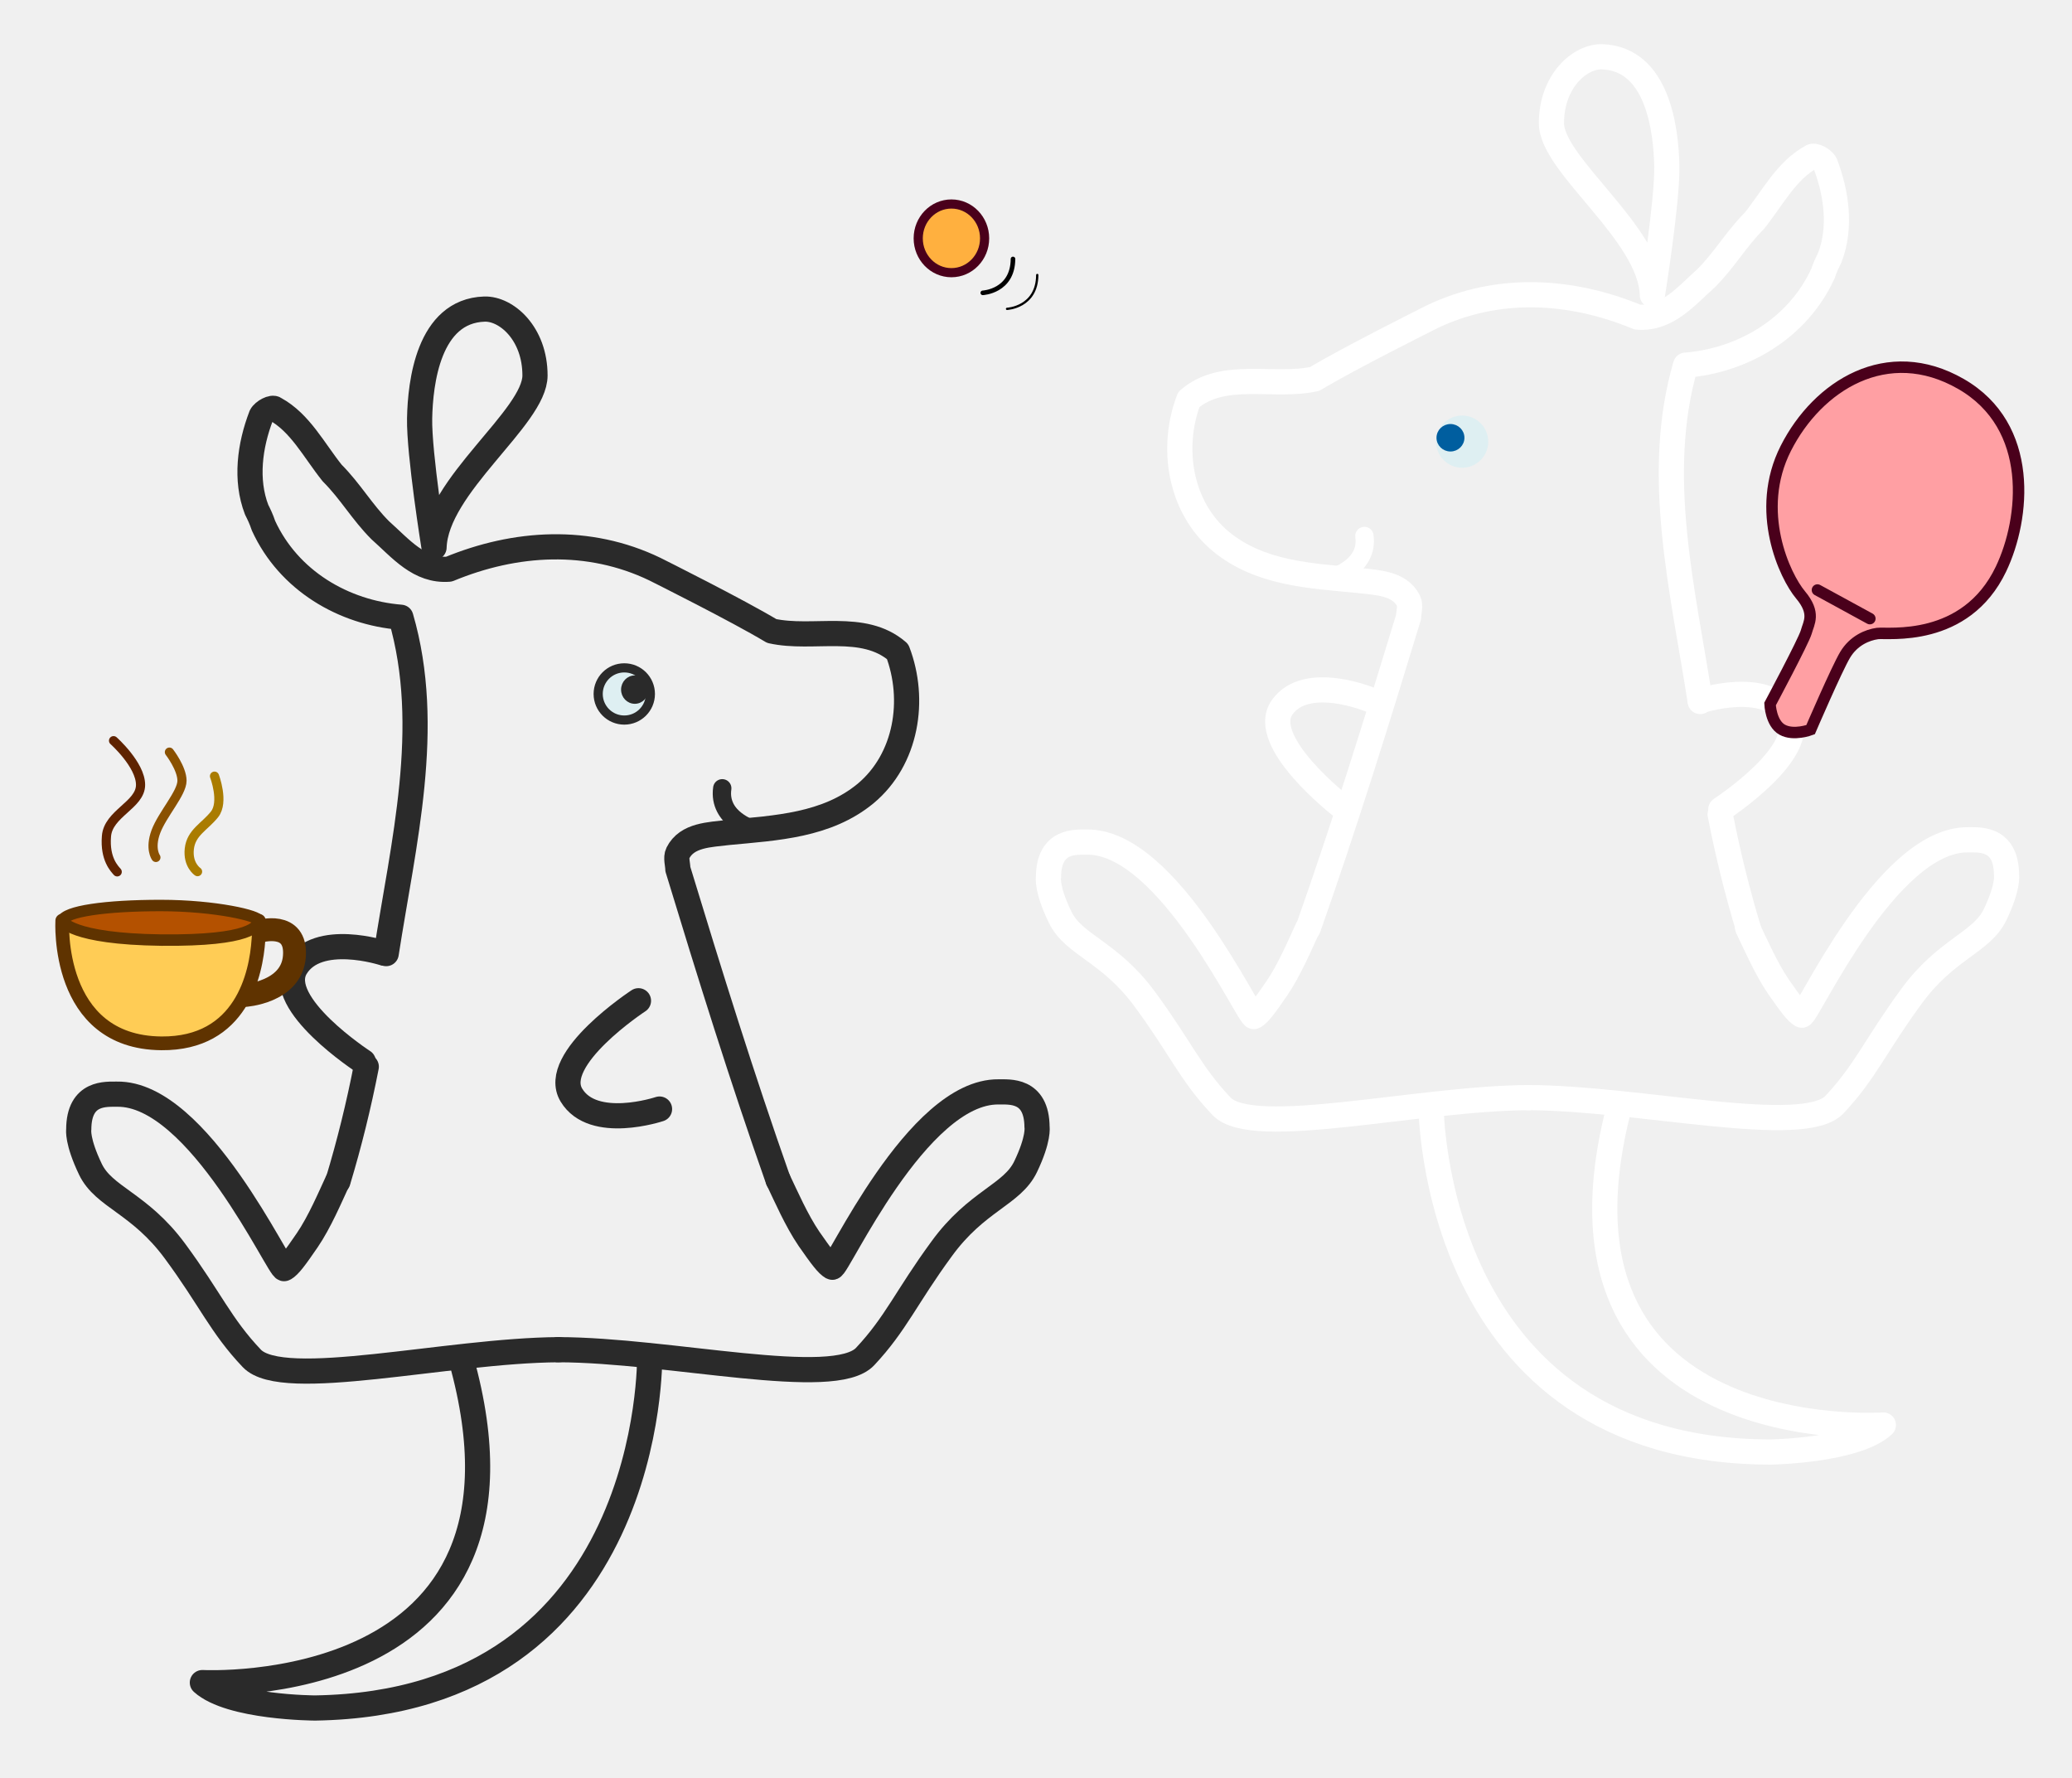
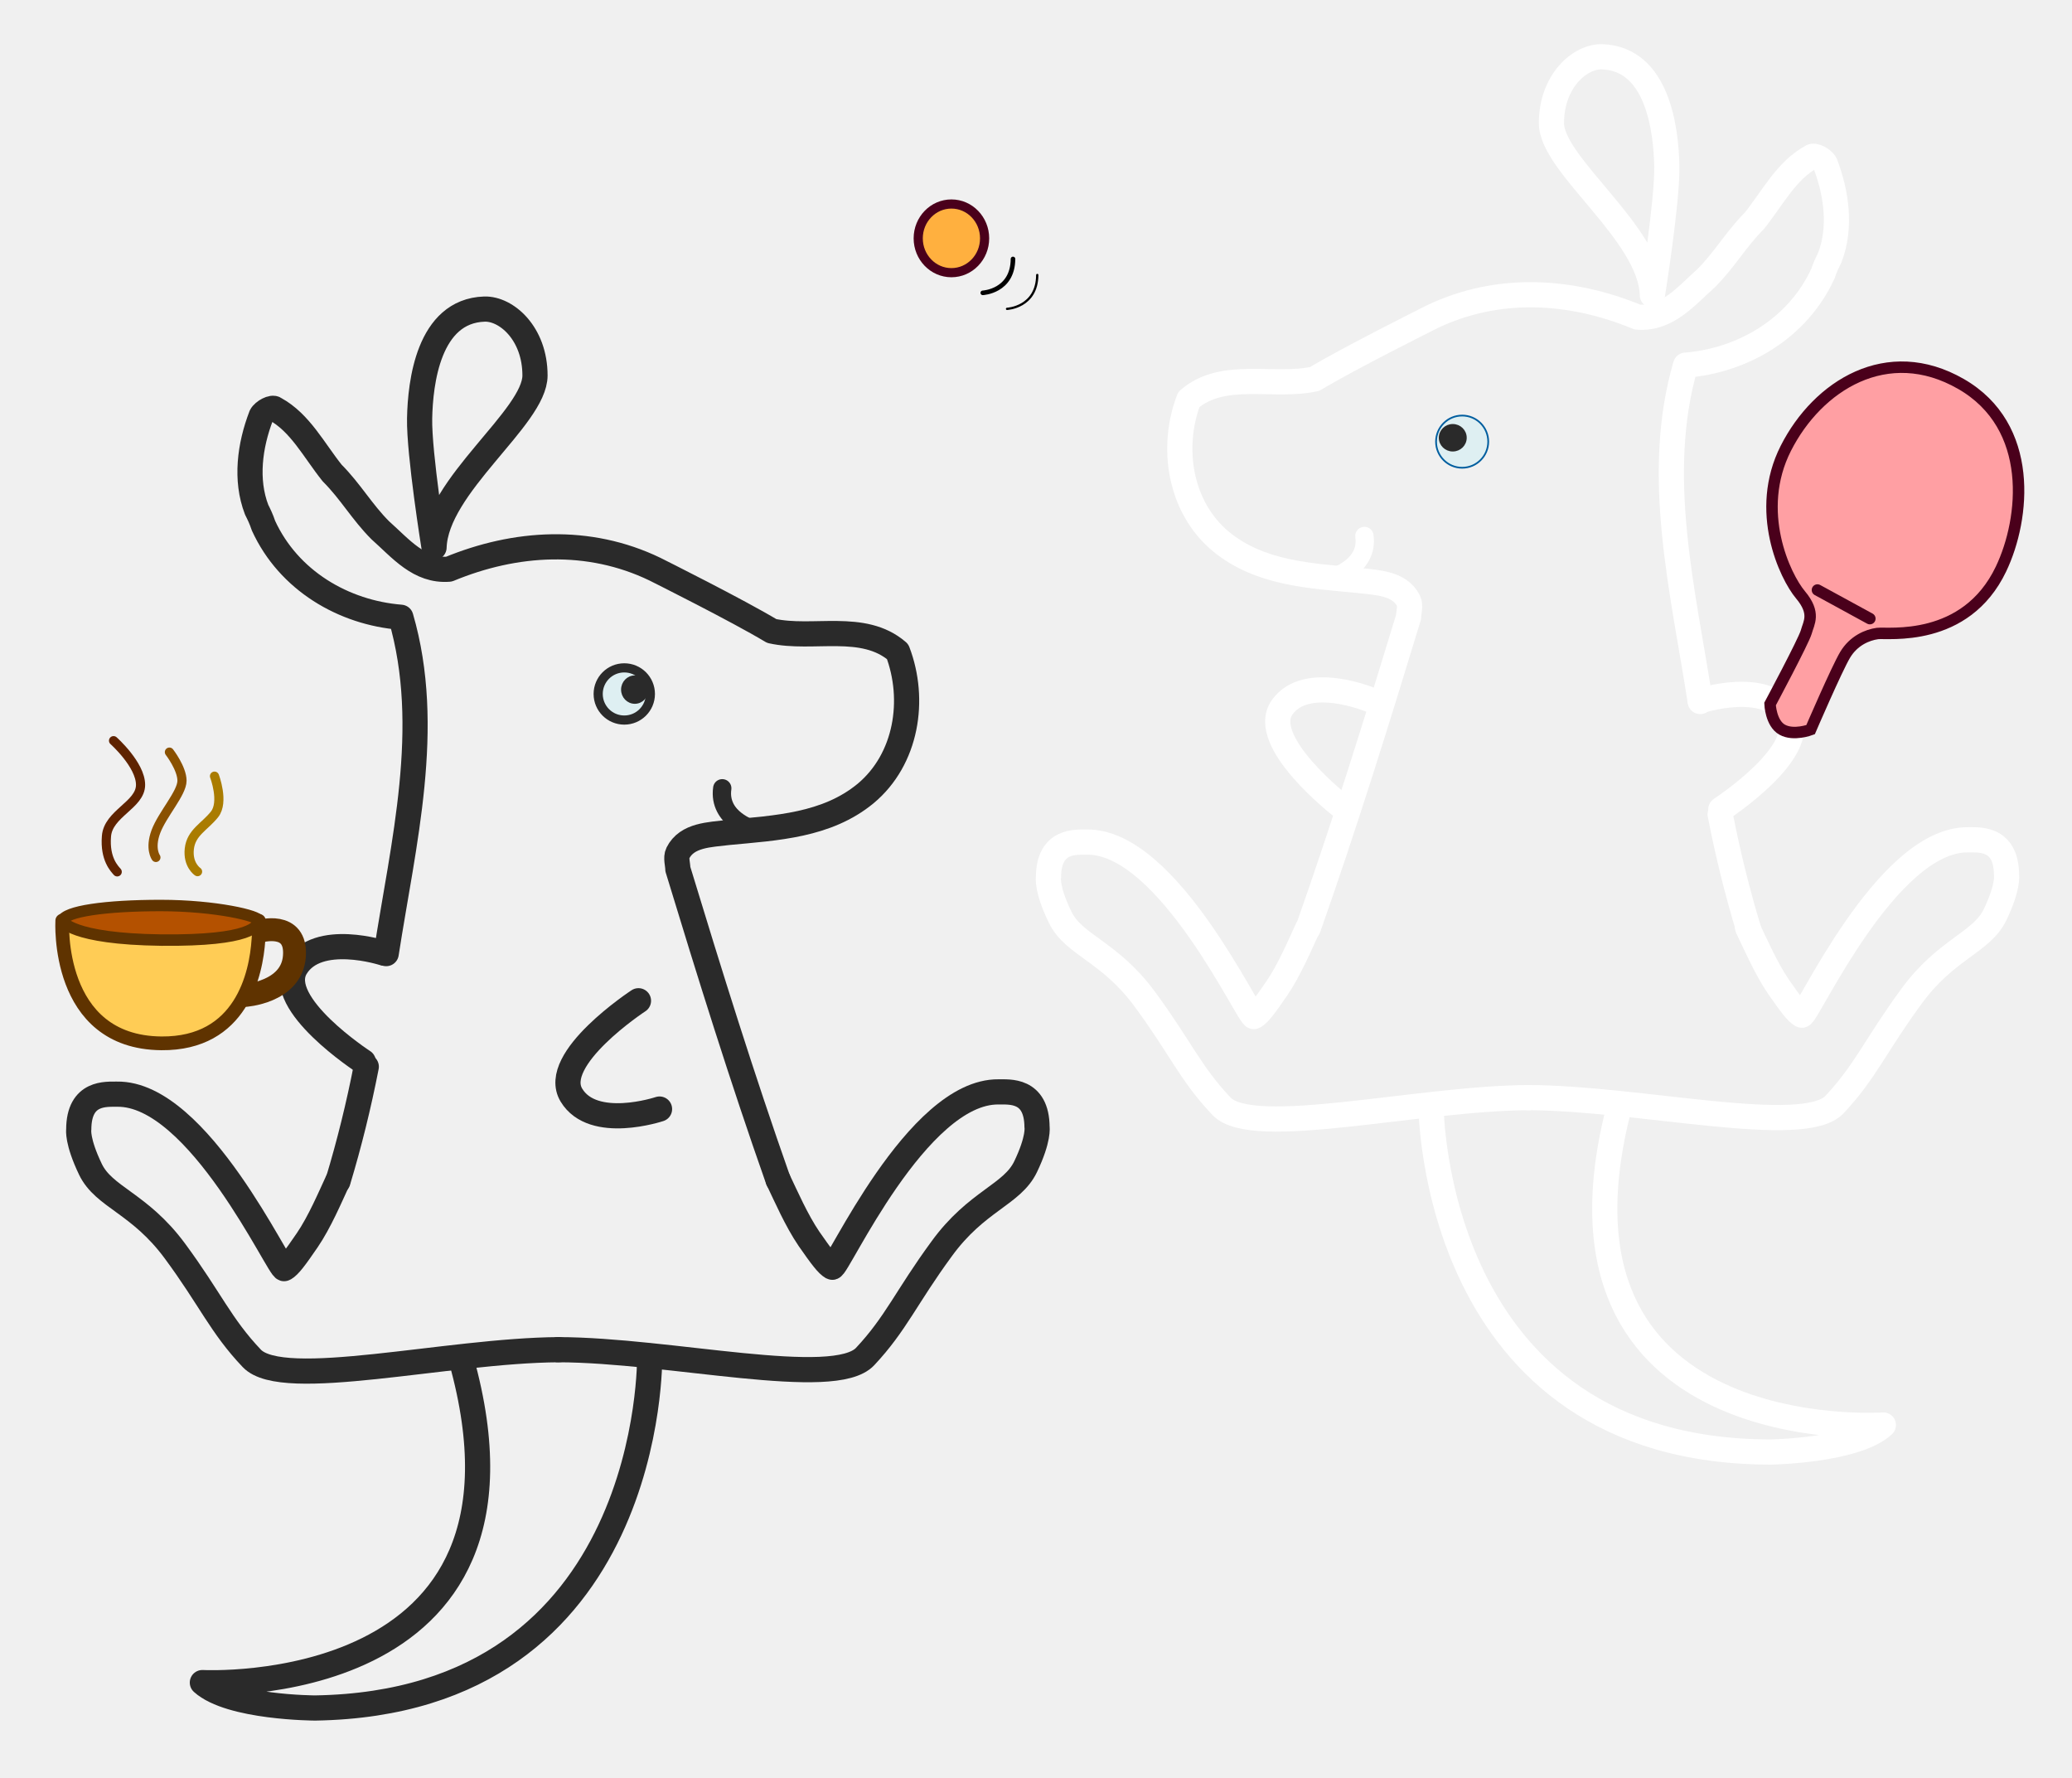
<svg xmlns="http://www.w3.org/2000/svg" version="1.1" id="Layer_1" x="0px" y="0px" viewBox="0 0 905.1 776.5" style="enable-background:new 0 0 905.1 776.5;" xml:space="preserve">
  <style type="text/css">
	.st0{display:none;}
	.st1{display:inline;fill:#2EC4FF;}
	.st2{fill:none;stroke:#FFFFFF;stroke-width:11;stroke-linecap:round;stroke-linejoin:round;stroke-miterlimit:10;}
- 	.st3{fill:#DEEFF2;}
+ 	.st3{fill:#DEEFF2;stroke:#005E9F;stroke-width:0.75;stroke-miterlimit:10;}
	.st4{fill:none;stroke:#FFFFFF;stroke-width:8;stroke-linecap:round;stroke-linejoin:round;stroke-miterlimit:10;}
	.st5{fill:none;stroke:#000000;stroke-width:8;stroke-miterlimit:10;}
	.st6{fill:#FF9FA3;stroke:#4A001B;stroke-width:5;stroke-linecap:round;stroke-miterlimit:10;}
	.st7{fill:none;stroke:#4A001B;stroke-width:5;stroke-linecap:round;stroke-miterlimit:10;}
	.st8{fill:#FFB03F;stroke:#4A001B;stroke-width:4;stroke-miterlimit:10;}
	.st9{fill:none;stroke:#000000;stroke-width:2;stroke-linecap:round;stroke-miterlimit:10;}
	.st10{fill:none;stroke:#000000;stroke-linecap:round;stroke-miterlimit:10;}
	.st11{fill:none;stroke:#2A2A2A;stroke-width:11;stroke-linecap:round;stroke-linejoin:round;stroke-miterlimit:10;}
	.st12{fill:#DEEFF2;stroke:#2A2A2A;stroke-width:4;stroke-linecap:round;stroke-linejoin:round;stroke-miterlimit:10;}
	.st13{fill:#FFFFFF;stroke:#2A2A2A;stroke-width:8;stroke-linecap:round;stroke-linejoin:round;stroke-miterlimit:10;}
	.st14{fill:#FFCC55;stroke:#5F3300;stroke-width:6;stroke-linecap:round;stroke-linejoin:round;stroke-miterlimit:10;}
	.st15{fill:#B45100;stroke:#5F3300;stroke-width:5;stroke-miterlimit:10;}
	.st16{fill:none;stroke:#5F3300;stroke-width:10;stroke-miterlimit:10;}
	.st17{fill:none;stroke:#5F2300;stroke-width:4;stroke-linecap:round;stroke-miterlimit:10;}
	.st18{fill:none;stroke:#8A5100;stroke-width:4;stroke-linecap:round;stroke-miterlimit:10;}
	.st19{fill:none;stroke:#AA7C00;stroke-width:4;stroke-linecap:round;stroke-miterlimit:10;}
	.st20{fill:#2A2A2A;stroke:#2A2A2A;stroke-linecap:round;stroke-miterlimit:10;}
- 	.st21{fill:#005E9F;stroke:#005E9F;stroke-linecap:round;stroke-miterlimit:10;}
</style>
  <g id="Roo" class="st0">
    <path class="st1" d="M222.1,646.8c1.3-2.4,2.8-2.5,5-2c2.6,0.6,5.3,1.1,7.9,1.3c4.5,0.3,9,0.3,13.6,0.5c9.5,0.5,18.5-1.2,27.6-2.7   c1.5-0.2,3-0.5,4.6-0.6c6.9-0.5,12.9-2.8,18.8-5.4c3.7-1.7,7.9-3,11.1-5.1c6.1-4,12.5-8.1,17.3-12.9c8.1-8,14.7-16.8,20.3-26   c1.7-2.7,5.1-4.9,6.4-7.9c2.5-5.6,6.9-10.7,7.8-16.7c0.3-1.9,1.6-3.7,2-5.7c0.7-3.5,0.9-7.1,1.4-10.6c0.2-1.3,1.1-2.5,1.3-3.8   c0.2-1.3,0.1-2.7,0.1-4c0.2-6,1.1-12.1,0.6-18.1c-0.9-11.5-2.6-23-3.9-34.5c-0.2-2.1-0.3-4.3-0.4-6.4c-0.1-1.8-0.9-2.7-3.8-2.4   c-9,0.9-18.3,0.9-27.1,2.5c-11.8,2.1-23.8,2.8-35.7,3.8c-5,0.4-9.9,1.3-14.8,2c-5.7,0.9-10.7-0.9-13.6-5.1c-3-4.6-5.5-9.4-8.6-13.9   c-2.9-4.2-6.4-8.1-9.5-12.1c-4.6-6-8.9-12.1-13.5-18c-1.9-2.5-3.9-4.9-6.2-7.1c-8.4-8.2-17.3-16-25.2-24.4   c-4.4-4.6-8.2-9.9-10.4-15.3c-2.8-6.8-1.6-13.8,3.1-20.2c2.9-3.9,7.1-5.9,13.2-3.8c0.7,0.3,1.6,0.4,2.4,0.3   c6.5-0.2,10.1,3.2,13.6,6.3c6,5.3,11.8,10.9,17.2,16.6c3.5,3.7,6.2,8,9.2,12c7.2,9.4,14.4,18.7,21.5,28.1c2.4,3.1,4.7,6.3,7.4,9.9   c2.9-5.7,6-10.8,8-16.2c3.1-8.5,5.3-17.3,8.2-25.9c3.3-9.4,7.4-18.7,10.4-28.2c3.3-10.4,5.5-21,8.5-31.5   c3.9-13.6,8.3-27.2,12.1-40.9c1.7-6.4,1.9-13.1,3.5-19.5c2.6-10.1,3.2-20.3,3.6-30.5c0.4-10.8,1.9-21.5,2.3-32.2   c0.3-7.2-0.6-14.4-0.8-21.6c-0.3-7.3-0.5-14.6-0.8-21.8c-0.2-4.9-0.7-9.9-1.1-14.6c-4.7-0.8-9.6-1.1-14-2.4   c-6.8-2-14.1-3.9-19.7-7.2c-8.2-4.8-14.5-11.1-19.5-18.1c-9.5-13.2-11.9-27.2-8.7-41.9c0.7-3,0.5-6,1-9c0.4-2.9,1.1-5.8,2-8.6   c0.2-0.5,2.3-1.2,3.1-1c1.6,0.5,3,1.4,4.1,2.4c4.2,4,8.4,8.1,12.4,12.3c6.6,6.7,12.9,13.6,19.5,20.2c4.4,4.4,9.4,8.4,13.9,12.8   c4.1,3.9,7.8,8,11.7,12c0.1,0.1,0.2,0.3,0.3,0.5c4.3,6,9.3,7.2,17.5,4.1c13.1-5,27-7.2,41.8-6.4c4.5,0.3,9.1,0.3,13.6,0.6   c9.6,0.6,17.8,4.2,26.2,7.3c6.6,2.4,13.1,4.9,19.5,7.7c2.6,1.1,4.7,2.9,7,4.4c4.2,2.7,8.3,5.5,12.7,8.1c4.1,2.4,8.2,5,12.9,6.5   c5.1,1.7,10.9,2.6,16.5,3.3c9.4,1.1,19,1.4,28.4,2.8c5.1,0.7,11.2,1.4,13.7,5.6c1.3,2.3,1.8,5,2,7.6c0.4,4.4,1,8.9,0.3,13.3   c-0.8,5.3-2.5,10.6-4.3,15.9c-1.3,3.6-2.9,7.3-5.3,10.6c-4.9,7-11.4,13.2-20.9,17c-6.1,2.4-12.7,4.1-19.2,5.6   c-7.9,1.9-15.9,3.4-24,4.8c-4.2,0.7-8.5,0.9-12.8,1.3c-0.8,0.1-1.7,0-2.5,0c-7.8,0.3-8.6,1-7.2,6.6c3.3,13.3,6.4,26.5,10,39.8   c1.7,6.4,4.5,12.7,6.6,19.1c1.3,3.9,1.9,8,3.5,11.9c5.5,13.1,7.3,26.8,11.5,40.1c0.8,2.5,1.8,5,2.6,7.5c0.8,2.9,1.2,5.9,2.3,8.7   c2.4,6.2,5.1,12.4,7.6,18.6c3,7.4,5.7,14.8,10.7,21.7c2.7,3.7,4.4,7.8,6.7,11.7c1.1,1.8,2.7,3.5,4.1,5.2c0.4,0,0.8,0,1.2,0   c2.5-4.9,5-9.8,7.5-14.7c2.2-4.3,4-8.8,6.8-12.8c4.8-6.9,9.9-13.8,15.8-20.2c6.2-6.7,13.1-13,20.4-19c3-2.4,7.7-3.7,11.6-5.5   c1.9-0.8,3.9-1.7,6-2.2c6.6-1.6,11.9-0.3,16.1,3.8c3.1,3,4.5,6.1,3.5,9.9c-1,4-1.2,8.1-2,12.1c-1.6,7.5-7,13.6-13.5,19.3   c-6.4,5.7-13.4,11.1-19.1,17.1c-5.3,5.5-9.4,11.7-13.8,17.7c-7,9.4-13.8,18.8-20.6,28.2c-1,1.3-2,2.6-2.9,3.9   c-2.4,3.5-6.8,5-11.7,5.1c-7.4,0.2-14.9,0.1-22.3-0.3c-18.1-1.1-36.1-2.5-54.2-3.8c-0.5,0-0.9,0.1-1.8,0.2   c-0.5,5.3-1.3,10.6-1.6,15.9c-0.4,9.8-1,19.5-3.5,29.1c-2.4,9.3-4.1,18.7-6.8,28c-1.6,5.8-3.9,11.6-6.8,17.1   c-3.6,6.9-7.7,13.8-12.5,20.2c-4.4,5.8-10.2,11-15.1,16.6c-5.3,6-13.3,10.1-19.9,15.2c-4.4,3.4-9,6.7-13.7,9.9   c-1.9,1.3-4.3,2.1-6.6,3.1c-7,3-14,6-21.2,8.8c-6.3,2.5-12.6,4.9-19.1,6.9c-14.5,4.6-29.7,6.7-45.6,5.8c-5.6-0.3-11.2,0.2-16.8,0.3   c-2.9,0.1-5.7-0.1-7.8-1.9c-0.6-0.5-1.6-0.8-2.5-1c-4.8-1.3-9.8-2.2-14.3-3.8C232.3,651.9,227.3,649.2,222.1,646.8z M337.9,158.2   c0.4,0.1,0.8,0.1,1.2,0.2c0.5,4.7,1.1,9.4,1.4,14.2c0.3,3.7,0.1,7.5,0.4,11.2c0.5,7.5,1.3,15,1.7,22.5c0.3,4.3,0,8.7,0.1,13   c0,2,0.4,4.1,0.3,6.1c-0.4,4.2-5.4,53.2-6.2,56.9c-1.2,5.7-2.8,11.3-4,17c-1.3,5.7-1.9,11.6-3.5,17.2c-3.3,11.6-7.1,23.2-10.5,34.8   c-1.4,4.6-2.2,9.3-3.7,13.8c-2.7,8.4-5.6,16.7-8.4,25.1c-1.5,4.5-2.6,9.1-4,13.7c-0.9,3.1-2.6,6.2-2.8,9.3   c-0.3,4.4-2.4,8.4-4.1,12.4c-2.1,4.8-4.5,9.4-6.6,14.2c-1.5,3.3-2.6,6.7-3.9,10.1c-0.3,0.1-0.7,0.1-1,0.2c-0.9-1.3-1.7-2.6-2.6-3.8   c-3.7-5-7.5-10-11.2-15c-6.2-8.2-12.6-16.4-18.8-24.7c-7.5-10-15.4-19.8-26.7-27.8c-5.2-3.7-11.4-5.8-18.6-5.5   c-1.8,0.1-4.2,1.1-5.3,2.2c-5.5,5.7-6.1,12.2-4.6,18.9c0.5,2.4,1.8,4.8,3.4,6.9c3,3.8,6.5,7.3,9.8,11c2.6,2.8,5.1,5.7,8,8.4   c3.3,3,6.9,5.8,10.3,8.7c5.5,4.8,10.3,9.8,13.8,15.7c3,5.1,7.4,9.6,11,14.6c5.6,7.8,11,15.7,16.4,23.7c3.2,4.8,6.6,6.4,13.7,5.5   c5.4-0.6,10.6-2.1,15.9-2.6c9.3-0.9,18.8-1.3,28.2-2.2c5.8-0.5,11.5-1.6,17.2-2.1c11.3-1,22.7-1.8,34-2.6c3.9-0.3,7.9-0.6,11.8-0.6   c9.6,0,19.1,0.2,28.7,0.4c7.1,0.1,14.2,0.1,21.3,0.5c6.3,0.4,12.5,1.3,18.8,1.8c9.8,0.8,19.6,1.6,29.4,2.3   c14.3,0.9,28.6,2.1,43,1.3c4.3-0.2,8-1.3,10.2-4.2c2.1-2.7,4-5.4,6-8.1c4.2-6,8.2-12,12.5-17.9c3.9-5.4,7.6-10.8,12-16   c4.6-5.5,9.7-10.7,14.9-15.8c4.3-4.2,9.6-7.9,13.9-12.1c7.6-7.3,9.2-16.2,11.2-24.9c0.6-2.6,0-5.6-1.4-8   c-3.2-5.3-12.6-7.5-20.2-4.8c-8,2.8-14.9,6.8-20.1,12.3c-1.9,2-3.8,4.1-6.2,5.8c-5.3,3.5-8.5,8.1-11.6,12.6   c-2.7,4-4.9,8.2-7.4,12.3c-4.1,6.8-8.4,13.4-12.4,20.2c-1.8,3.1-2.9,6.4-4.5,9.5c-0.9,1.8-2.1,2.7-4.1,0.5c-1.9-2.1-4.4-3.9-6-6.2   c-3-4.4-5.7-9-8.1-13.6c-3.7-7.2-7.3-14.4-10.5-21.7c-2.6-5.9-4.7-12-6.5-18c-2.5-8.3-4.4-16.7-6.9-25c-3.1-10.1-6.6-20.1-9.9-30.2   c-2.2-6.8-4.1-13.7-6.1-20.6c-2.1-7.2-4.4-14.3-6.4-21.5c-1.8-6.2-3.4-12.5-5.1-18.8c-1.3-4.8-2.5-9.6-3.7-14.4   c-0.6-2.6,0.8-4.5,3.5-4.7c4-0.2,8.1-0.2,12.2-0.6c7.9-0.8,15.8-1.5,23.5-2.7c6.7-1.1,13.2-2.7,19.8-4.3c12.2-3,22.4-8.5,28.5-16.7   c4.9-6.7,7.6-14.4,10.1-21.8c2.5-7.5,1.3-15.2,0.4-22.8c-0.4-3.7-2.1-6.9-7.2-8.1c-5.5-1.2-11.2-2.3-16.9-2.8   c-9.7-0.8-19.4-1-28.9-3.1c-11-2.4-18.6-8.2-27-13.2c-8.5-5.1-16.7-10.3-26.9-13.6c-7-2.2-13.6-5-20.6-7.1c-3.3-1-7.2-1.1-10.9-1.3   c-7.6-0.5-15.2-1.4-22.7-0.9c-7.4,0.5-14.6,2.3-21.8,4c-4.6,1.1-8.8,2.9-13.2,4.5c-2.3,0.8-7.3,0.4-9.3-0.9   c-6.1-3.9-10.5-8.8-14.7-13.9c-2.2-2.6-5-4.9-7.4-7.4c-6.3-6.6-12.4-13.3-18.8-19.9c-3.2-3.3-6.8-6.4-10.2-9.5   c-5-4.7-10.1-9.4-15.4-14.4c-0.7,1.9-1.5,3.3-1.7,4.7c-0.9,5.9-2,11.9-2.4,17.8c-0.4,6.1-0.8,12.3,0.2,18.3c1.4,8.3,6,16,12.8,22.5   c7.1,6.8,14.6,13.7,26.7,16.1c0.6,0.1,1.2,0.6,1.8,0.8c3.2,0.9,6.5,1.9,9.8,2.7c1.3,0.3,3,0,4.1,0.5   C334.5,160.1,336.2,159.8,337.9,158.2z M235.1,649.3c0,0.4,0,0.7,0,1.1c7.4,3.5,16,4.9,24.3,6.2c8.2,1.3,16.8,1.5,25.3,1.8   c10.2,0.3,20.4-0.2,30.2-3c7-2,14-3.7,21.1-5.6c0.4-0.1,0.9-0.3,1.3-0.5c4-1.8,7.9-3.6,12-5.3c4.3-1.8,9.1-3.2,13.1-5.4   c6.7-3.8,12.7-8.1,19.2-12.1c9.1-5.7,18.1-11.4,24.9-18.8c4.9-5.3,10.6-10.4,14.6-16.1c4.6-6.6,8.2-13.6,11.5-20.6   c5-10.6,8.7-21.6,10.4-32.8c1.6-10.1,2.6-20.2,3.6-30.4c0.7-7.6,1-15.2,1.5-22.8c0.1-1.6-0.5-2.5-2.9-2.5   c-5.1-0.1-10.2-0.3-15.3-0.5c-1.9-0.1-3.8-0.3-5.7-0.3c-13.4,0.2-26.7,0.4-40,0.6c-5,0.1-10,0.1-15,0.2c-1.7,0-2.6,0.4-2.5,1.9   c0.4,4.4,0.7,8.8,1,13.3c0.9,13,1.8,26.1,2.5,39.1c0.7,12.4-1.7,24.6-6.7,36.5c-2.2,5.3-4.6,10.7-7.8,15.7   c-4.4,6.8-9.8,13.2-14.7,19.7c-6.5,8.8-13.9,17.1-24.7,23.3c-5.1,2.9-9.3,6.4-15.5,8.5c-9.2,3.2-19.1,4.1-28.6,6.1   c-2.7,0.6-5.6,0.3-8.4,0.5c-7.4,0.4-14.8,0.9-22.1,1.4C239.3,648.5,237.2,649,235.1,649.3z" />
    <path class="st1" d="M349.5,132.1c-0.9-2.4-1.8-4-2.1-5.6c-1.4-7.5-3.2-15.1-3.7-22.6c-0.7-9.5-0.7-19-0.1-28.5   c0.3-5.4,2.2-10.8,3.7-16.2s3.5-10.8,5.1-16.2c1.1-3.6,4.7-5.8,8.4-7.6c5.9-2.9,16.7-1.5,22,1.9c10.3,6.7,12.4,15.4,9.8,24.6   c-1.2,4.3-4.7,8.2-7.5,12.2c-3.2,4.4-6.6,8.7-10.2,13c-10.1,12.3-14.9,26.2-21,39.7C353.1,128.5,351.4,129.9,349.5,132.1z    M349.7,127c0.3,0,0.7,0,1,0.1c1.9-3.6,3.7-7.2,5.6-10.7c3.5-6.9,6.4-14,10.6-20.6c6.8-10.5,14.4-20.7,21.9-31   c5.4-7.5,3.1-18.7-5.7-25.1c-2.5-1.8-6.5-3.3-9.9-3.4c-7.6-0.2-13.7,2.8-16.7,8c-2.9,4.8-4.8,10-6.7,15.1c-3.5,9.5-4.6,19.2-4.5,29   c0.1,10.1,1.1,20.2,2,30.2C347.5,121.4,348.8,124.2,349.7,127z" />
    <path class="st1" d="M380.5,324.2c0.5,1.3,1,1.8,1,2.4c-0.4,9.5-0.8,19-5.1,28c-1.5,3.1-4.7,6-7.8,8.4c-3.4,2.6-11,2.1-14.8-0.6   c-4.2-2.9-7.5-6.1-10-10.1c-2.2-3.4-2.7-6.7-3.6-10.1c-0.1-0.4,0.2-0.8,1.1-1.3c0.3,0.7,0.9,1.4,1,2.2c0.5,5.2,3.5,9.6,8.2,13.4   c0.8,0.6,1.4,1.4,2.1,2.2c0.9,1,1.7,2.6,2.9,2.8c3.1,0.6,6.3,0.6,9.5,0.7c0.8,0,1.8-0.8,2.5-1.4c8.5-7.6,11.1-16.6,11.2-26.2   c0-2.6,0-5.1,0.3-7.7C378.8,326.2,379.6,325.5,380.5,324.2z" />
    <path class="st1" d="M417.8,323.4c0.6,1.4,1.6,2.8,1.9,4.2c1.3,7.9,2,15.9,3.9,23.7c0.8,3.2,3.7,6.2,6.2,9.1   c3.1,3.5,10.2,3.1,14.2,0.1c7.5-5.8,9.3-13.4,13.3-20.4c0.5-0.9,1-1.7,1.6-2.5c0.4,0.1,0.8,0.2,1.2,0.3c-0.8,2-1.4,4.1-2.4,6   c-1.8,3.5-3.7,6.9-5.6,10.3c-2.3,4.2-5.6,7.7-11.1,10c-5.9,2.4-12.1,1.1-14.9-3.4c-4.2-6.7-6.4-13.7-7-21   c-0.3-4.3-1.6-8.6-2.4-12.9c-0.2-1-0.2-2.1-0.3-3.1C416.8,323.6,417.3,323.5,417.8,323.4z" />
    <path class="st1" d="M395.9,183.8c-0.1-4.2,2.6-6.8,7.4-9.1c4.1-1.9,6.9-0.8,10.5,0.3s4.7,3.2,5.5,5.7c1.4,4.8-1,8.8-4.7,12.4   c-2.6,2.6-13.1,2-15.2-0.8c-1.9-2.6-2.9-5.4-4.4-8.2C395.3,184,395.6,183.9,395.9,183.8z M417,184c0-4.4-0.3-4.9-3.4-6.9   c-2.9-1.8-9.3-1.9-11.3-0.2c-3,2.5-4.1,5.4-4.1,8.7c-0.1,3.4,3,5.1,6.2,6.5c1.7,0.7,5.1,0.9,6.4,0.1   C414.5,190.2,418.1,187.6,417,184z" />
  </g>
  <g>
    <g id="Bottom_1_">
      <path class="st2" d="M667.3,479.4c48.7,0.1,120.6,17.4,134.1,3s18-26,33.4-47c15.3-21.1,30.8-23.6,36.7-35.9s5-17.3,5-17.3    c-0.1-16.8-12.4-15.3-16.8-15.4c-35.7-0.4-70.6,77.8-72.7,76.6c-2.1-1.2-4.6-4.5-10.1-12.4c-5.4-7.9-10.2-18.9-13.5-25.8" />
      <path class="st2" d="M667.7,479.4c-48.7,0.3-120.5,18.1-134.1,3.8c-13.6-14.3-18.1-25.9-33.6-46.9c-15.5-21-31-23.4-36.9-35.7    c-6-12.3-5.1-17.3-5.1-17.3c0-16.8,12.3-15.4,16.7-15.5c35.7-0.6,71.1,77.5,73.1,76.2c2.1-1.2,4.6-4.5,10-12.4s10.1-19,13.3-25.9" />
    </g>
    <path id="Tail_1_" class="st2" d="M625.1,482.8c0,0,0,151.4,148.5,151.4c0,0,37.1-0.6,49.1-11.8c0,0-154.6,10.8-115.3-139.3" />
    <g id="Top_1_">
      <path class="st2" d="M751.4,355.7c3.3,16.9,7.4,33.6,12.4,50.1" />
      <path class="st2" d="M571.5,405.3c15.8-44.8,29.8-89.8,43.8-135.8c0-2,1-5,0-7c-4-8-14-8-22-9c-21-2-43-3-60-17    c-18-15-22-41-14-62c15-13,37-5,55-9c15-9,49-26,51-27c29-14,61-12,90,0c13,1,21-9,30-17c8-8,13-17,21-25c8-10,14-22,25-28    c1-1,5,1,6,3c5,13,7,28,2,41c-1,2-2,4-3,7c-11,24-35,38-60,40c-14,48-1,99,6.4,146.9" />
      <path class="st2" d="M721.8,128.9c0,0,6.6-41,6.3-56.4s-3.8-46.9-28.3-47.7c-9.6-0.3-22.1,10.6-22.1,29S721.1,101.9,721.8,128.9z" />
      <circle class="st3" cx="638.7" cy="192.9" r="11.4" />
      <path class="st2" d="M586.1,352.3c0,0-36.7-28.4-26-43.4s38.9-3.1,38.9-3.1" />
      <path class="st2" d="M751.7,353.5c0,0,38.9-25.3,29.5-41.1c-9.5-15.8-38.5-6.3-38.5-6.3" />
      <path class="st4" d="M582.6,252c0,0,15.3-4.6,13.4-17.9" />
    </g>
  </g>
  <path class="st5" d="M784.2,290.5" />
  <path class="st5" d="M784.2,290.5" />
  <g>
    <g>
      <path class="st6" d="M773.2,307.5c0,0,0.3,8.4,5.3,11.2c5,2.8,12.4,0,12.4,0s11.4-26.5,15.1-32.7c3.7-6.2,9.7-8.7,14.1-9.3    c4.4-0.6,38.5,4.3,54-28.2c10.5-22,14.7-62.3-17.5-80.8s-62.6,0.7-76.5,28.1s-0.4,55.9,6.4,64c6.8,8.1,3.6,12.2,2.5,16.3    C787.8,280.2,773.2,307.5,773.2,307.5z" />
    </g>
    <line class="st7" x1="793.9" y1="257.7" x2="816.8" y2="270.2" />
  </g>
  <path class="st5" d="M820.6,264.6" />
  <ellipse class="st8" cx="415.6" cy="104.1" rx="14.5" ry="15" />
  <path class="st9" d="M429.3,127.9c0,0,13.1-0.6,13.2-14.8" />
  <path class="st10" d="M439.9,134.9c0,0,13.1-0.6,13.2-14.8" />
  <g>
    <g id="Bottom_2_">
      <path class="st11" d="M243.8,589.5c48.7,0.1,120.6,17.4,134.1,3s18-26,33.4-47c15.3-21.1,30.8-23.6,36.7-35.9    c5.9-12.3,5-17.3,5-17.3c-0.1-16.8-12.4-15.3-16.8-15.4c-35.7-0.4-70.6,77.8-72.7,76.6s-4.6-4.5-10.1-12.4    c-5.4-7.9-10.2-18.9-13.5-25.8" />
      <path class="st11" d="M244.1,589.5c-48.7,0.3-120.5,18.1-134.1,3.8s-18.1-25.9-33.6-46.9s-31-23.4-36.9-35.7s-5.1-17.3-5.1-17.3    c0-16.8,12.3-15.4,16.7-15.5c35.7-0.6,71.1,77.5,73.1,76.2c2.1-1.2,4.6-4.5,10-12.4s10.1-19,13.3-25.9" />
    </g>
    <path id="Tail_2_" class="st11" d="M283.8,592.3c0,0,2.4,151.3-146.1,153.7c0,0-37.1-0.1-49.3-11.1c0,0,154.8,8.3,113.1-141" />
    <path class="st11" d="M160,465.9c-3.3,16.9-7.4,33.6-12.4,50.1" />
    <path class="st11" d="M339.9,515.4c-15.8-44.8-29.8-89.8-43.8-135.8c0-2-1-5,0-7c4-8,14-8,22-9c21-2,43-3,60-17c18-15,22-41,14-62   c-15-13-37-5-55-9c-15-9-49-26-51-27c-29-14-61-12-90,0c-13,1-21-9-30-17c-8-8-13-17-21-25c-8-10-14-22-25-28c-1-1-5,1-6,3   c-5,13-7,28-2,41c1,2,2,4,3,7c11,24,35,38,60,40c14,48,1,99-6.4,146.9" />
    <path class="st11" d="M189.6,239.1c0,0-6.6-41-6.3-56.4s3.8-46.9,28.3-47.7c9.6-0.3,22.1,10.6,22.1,29   C233.7,182.4,190.4,212.1,189.6,239.1z" />
    <circle class="st12" cx="272.7" cy="303.1" r="11.4" />
    <path class="st11" d="M278.9,437.1c0,0-38.8,25.4-29.3,41.2c9.5,15.8,38.5,6.1,38.5,6.1" />
    <path class="st11" d="M158.7,463.7c0,0-38.9-25.3-29.5-41.1c9.5-15.8,38.5-6.3,38.5-6.3" />
    <path class="st13" d="M328.9,362.2c0,0-15.3-4.6-13.4-17.9" />
  </g>
  <path class="st14" d="M113.1,402.2c0,0,0.1,1.8,0,4.6c0,1.1-0.1,2.3-0.2,3.6c-1,15.1-7.5,45.6-42.4,45.3  c-46.4-0.4-43.3-53.6-43.3-53.6" />
  <path class="st15" d="M27.2,402.2c0,0,3.5,7.9,43.3,8.4c39.8,0.4,42.1-6.3,42.6-8.4c0.4-2.1-18.9-6.7-42.9-6.7S28.4,398,27.2,402.2z  " />
  <path class="st16" d="M106.8,434.8c0,0,20.6-1.2,21.8-17.1c1.2-15.9-15.4-10.9-15.4-10.9" />
  <path class="st17" d="M49.6,323.5c0,0,11.8,10.5,11.8,19.3s-14.2,12.5-14.9,22.5c-0.8,10,3.6,14.2,4.7,15.5" />
  <path class="st18" d="M74,328.5c0,0,5.5,7.1,5.5,12.5s-8.6,14.7-11.4,22.2s0,11.3,0,11.3" />
  <path class="st19" d="M93.7,339c0,0,4.3,11.3,0,16.7c-4.3,5.4-10.2,7.9-11,15s3.6,10,3.6,10" />
  <ellipse class="st20" cx="277.3" cy="301.2" rx="5.5" ry="5.7" />
-   <ellipse class="st21" cx="633.6" cy="191.2" rx="5.6" ry="5.5" />
+   <ellipse class="st20" cx="634.6" cy="191.2" rx="5.6" ry="5.5" />
</svg>
